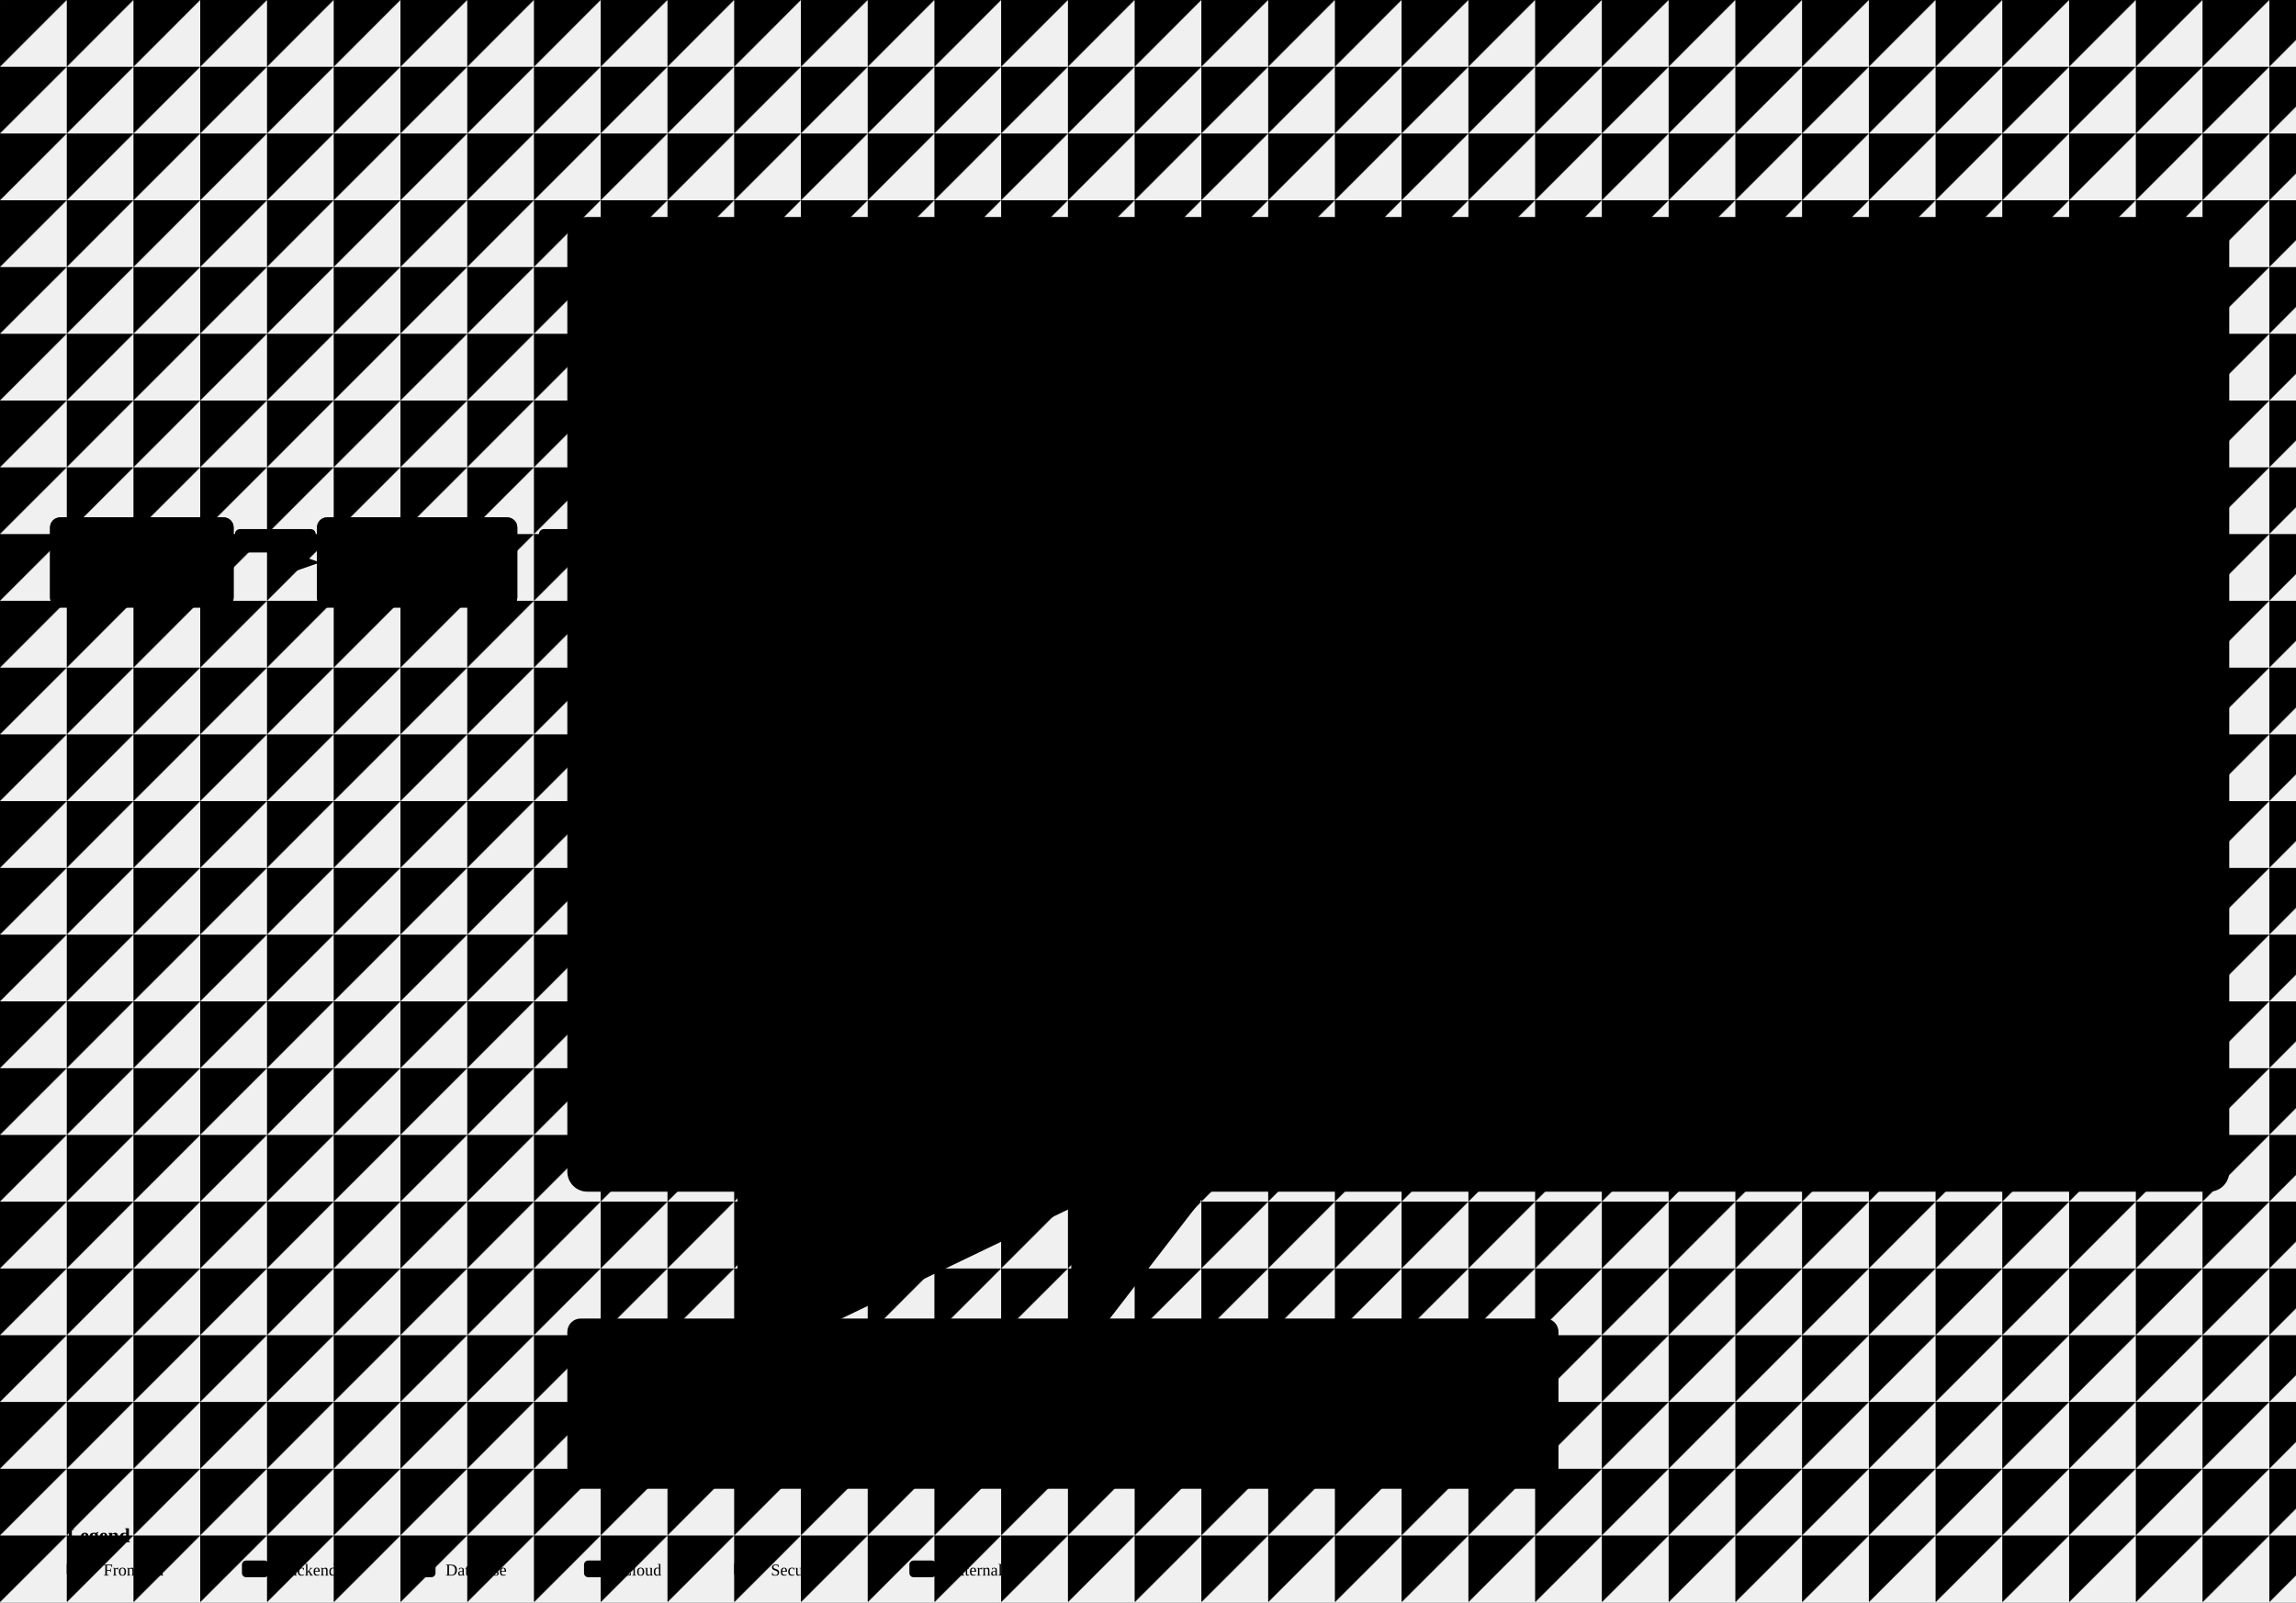
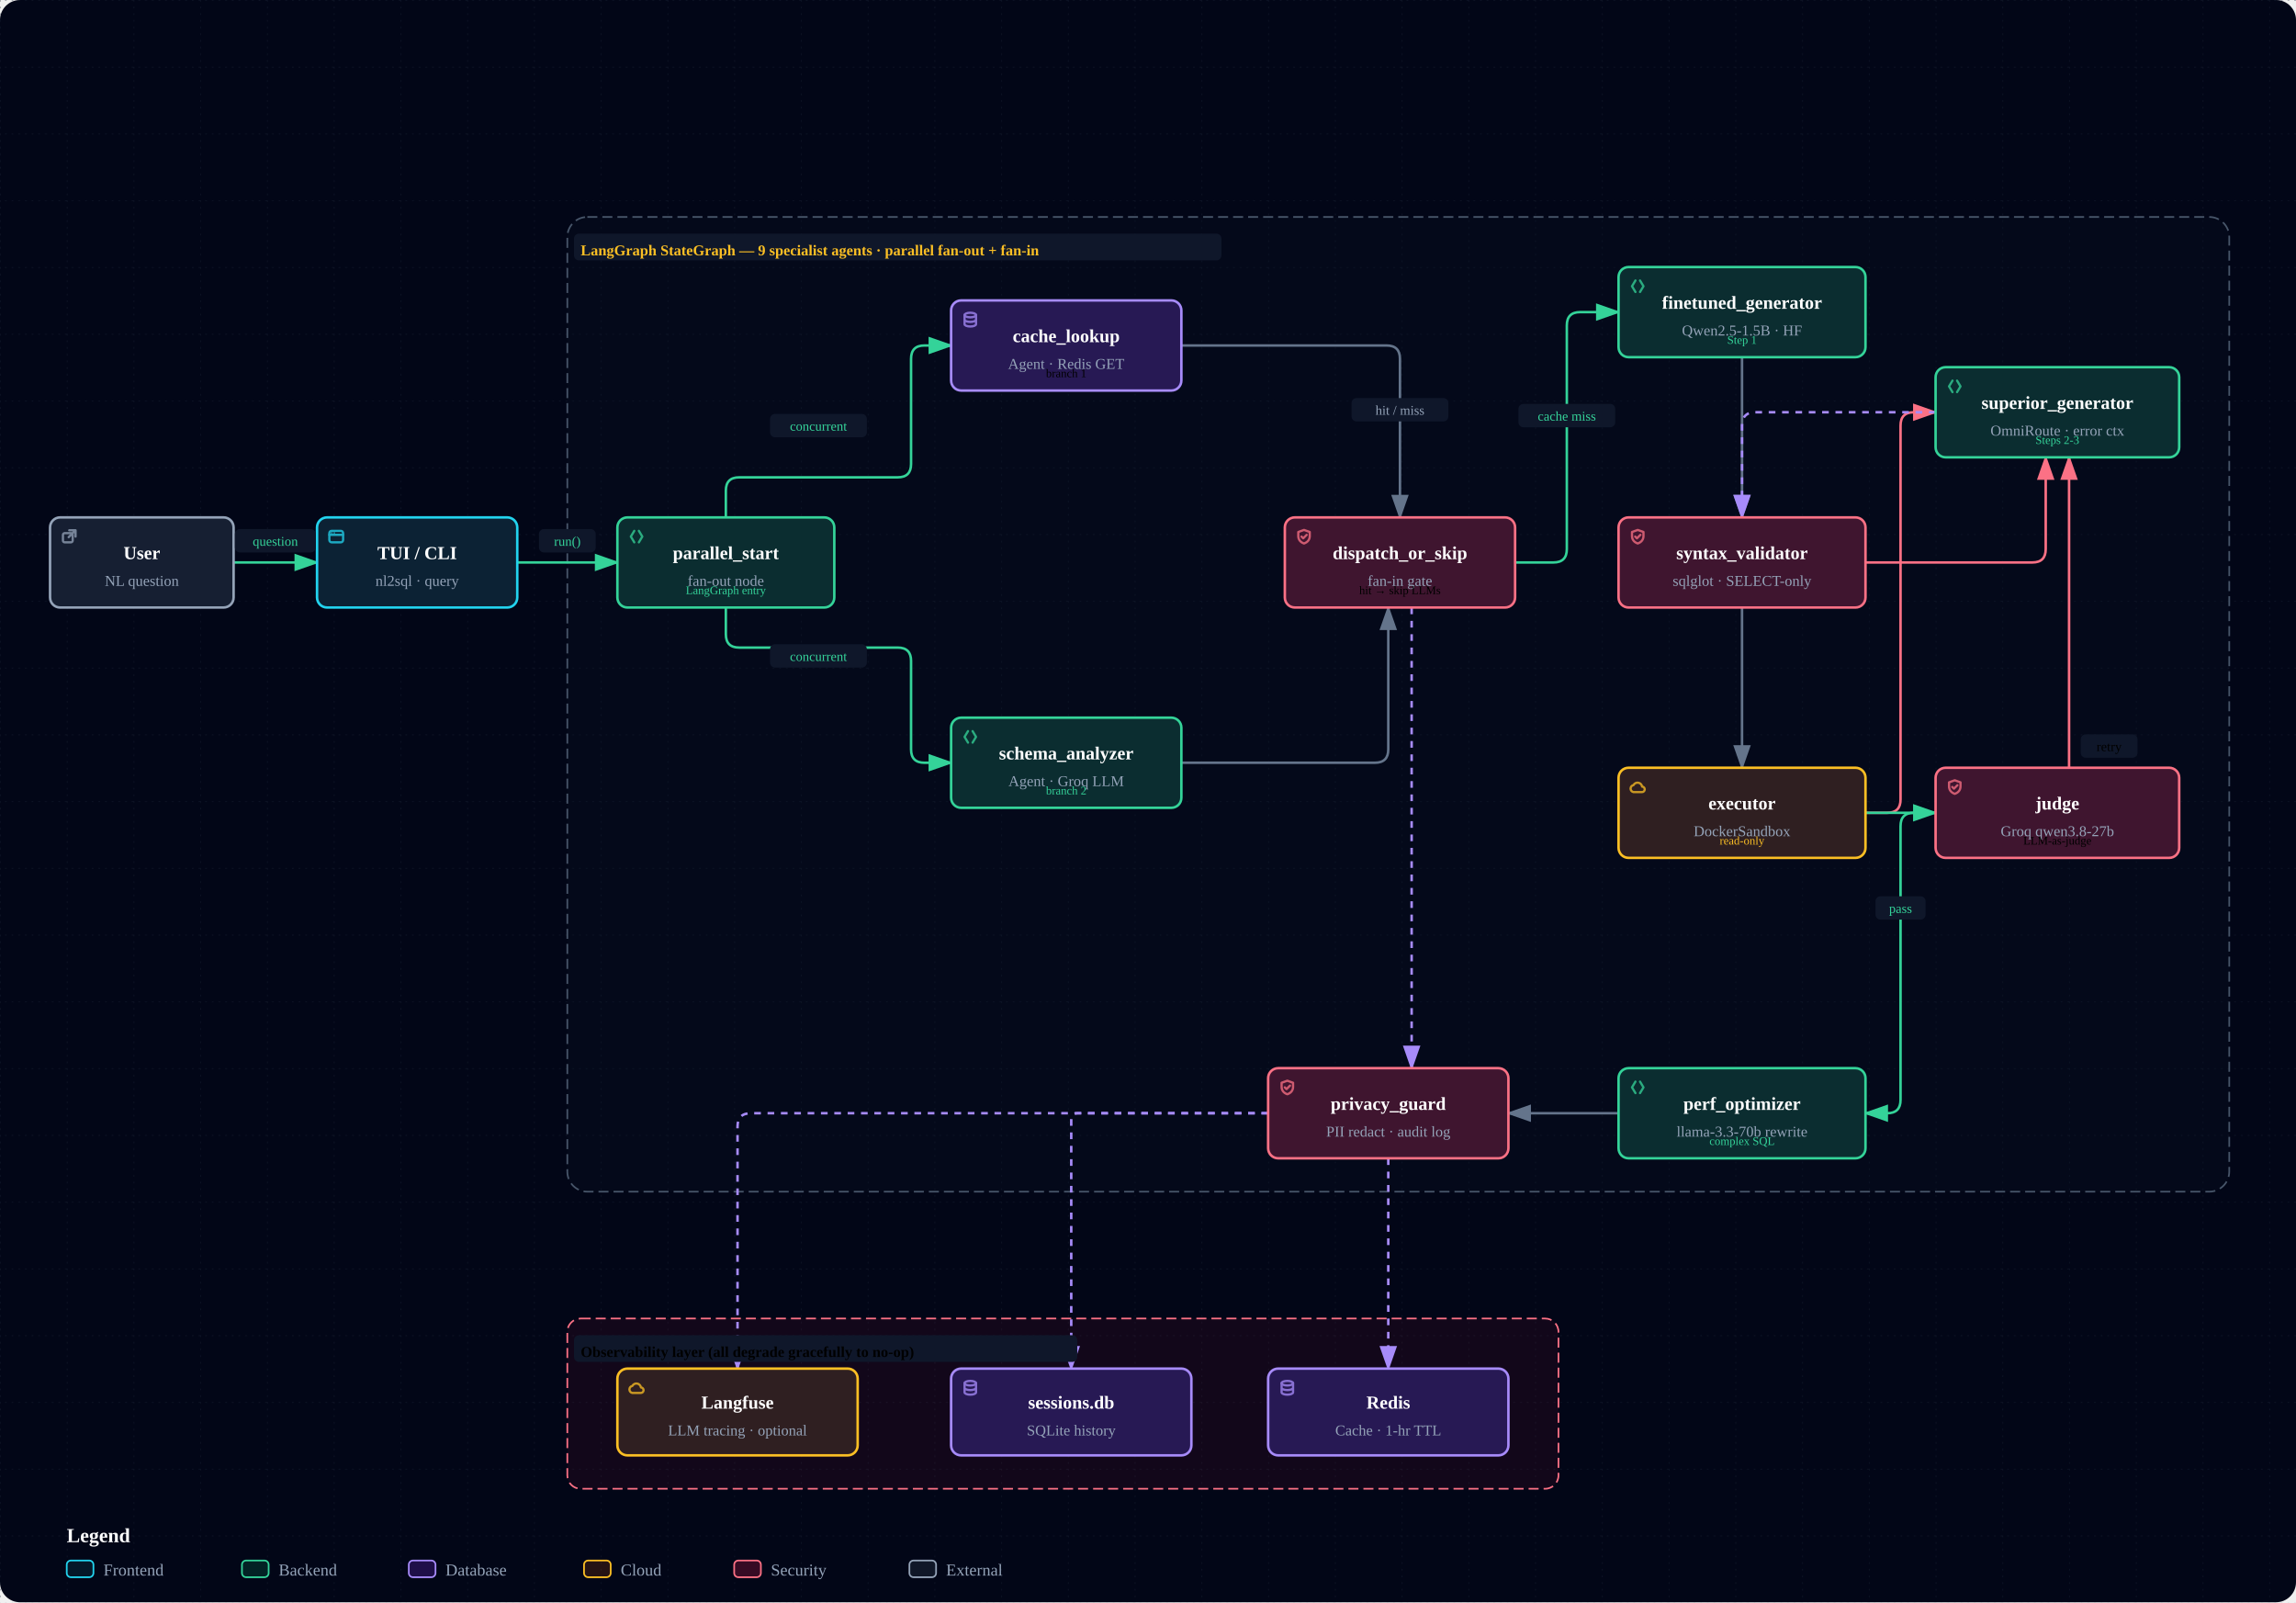
- <svg viewBox="0 0 1376 960" role="img" lang="en" aria-labelledby="archify-diagram-title archify-diagram-description" data-preset="classic" data-quality-profile="showcase">
+ <svg xmlns="http://www.w3.org/2000/svg" viewBox="0 0 1376 960" role="img" lang="en" aria-labelledby="archify-diagram-title archify-diagram-description" data-preset="classic" data-quality-profile="showcase">
+   <style>
+   .bg-rect      { fill: #020617; }
+   .c-grid       { stroke: #1e293b; fill: none; stroke-dasharray: 1 3; opacity: 0.78; }
+   .m-default    { fill: #64748b; }
+   .m-emphasis   { fill: #34d399; }
+   .m-security   { fill: #fb7185; }
+   .m-dashed     { fill: #a78bfa; }
+   .a-default    { stroke: #64748b; fill: none; }
+   .a-emphasis   { stroke: #34d399; fill: none; stroke-width: 1.5; }
+   .a-security   { stroke: #fb7185; fill: none; }
+   .a-dashed     { stroke: #a78bfa; fill: none; stroke-dasharray: 4,4; }
+   .c-mask       { fill: #0f172a; stroke: none; }
+   .c-external   { fill: rgba(30,41,59,0.5);   stroke: #94a3b8; }
+   .c-frontend   { fill: rgba(8,51,68,0.4);    stroke: #22d3ee; }
+   .c-backend    { fill: rgba(6,78,59,0.4);    stroke: #34d399; }
+   .c-database   { fill: rgba(76,29,149,0.4);  stroke: #a78bfa; }
+   .c-cloud      { fill: rgba(120,53,15,0.3);  stroke: #fbbf24; }
+   .c-security   { fill: rgba(136,19,55,0.4);  stroke: #fb7185; }
+   .c-messagebus { fill: rgba(251,146,60,0.3); stroke: #fb923c; }
+   .c-lane       { fill: rgba(15,23,42,0.22);  stroke: #334155; }
+   .c-region     { fill: rgba(15,23,42,0.18);  stroke: #475569; stroke-dasharray: 6,3; }
+   .c-security-group { fill: rgba(136,19,55,0.12); stroke: #fb7185; stroke-dasharray: 6,3; }
+   .s-external   { color: #94a3b8; }
+   .s-frontend   { color: #22d3ee; }
+   .s-backend    { color: #34d399; }
+   .s-database   { color: #a78bfa; }
+   .s-cloud      { color: #fbbf24; }
+   .s-security   { color: #fb7185; }
+   .s-messagebus { color: #fb923c; }
+   .t-primary    { fill: #ffffff; }
+   .t-muted      { fill: #94a3b8; }
+   .t-backend    { fill: #34d399; }
+   .t-cloud      { fill: #fbbf24; }
+   .t-messagebus { fill: #fb923c; }
+   .t-tag        { fill: #7d8da1; }
+   .t-dim        { fill: #64748b; }
+   .t-region     { fill: #94a3b8; }
+   .t-security-group { fill: #fb7185; }
+   .lane-bg      { fill: rgba(15,23,42,0.22); stroke: #334155; }
+   .phase-label  { fill: #94a3b8; }
+   .semantic-sigil {
+     fill: none; stroke: currentColor; stroke-width: 1.35;
+     stroke-linecap: round; stroke-linejoin: round; opacity: 0.76; pointer-events: none;
+   }
+   .semantic-sigil &gt; * { vector-effect: non-scaling-stroke; }
+   .semantic-sigil .sigil-fill, .sigil-fill { fill: currentColor; stroke: none; }
+ </style>
+   <rect class="bg-rect" x="0" y="0" width="100%" height="100%" rx="12" />
  <defs>
    <marker id="arrowhead" markerWidth="10" markerHeight="7" refX="9" refY="3.5" orient="auto">
      <polygon points="0 0, 10 3.5, 0 7" class="m-default" />
    </marker>
    <marker id="arrowhead-emphasis" markerWidth="10" markerHeight="7" refX="9" refY="3.5" orient="auto">
      <polygon points="0 0, 10 3.5, 0 7" class="m-emphasis" />
    </marker>
    <marker id="arrowhead-security" markerWidth="10" markerHeight="7" refX="9" refY="3.5" orient="auto">
      <polygon points="0 0, 10 3.5, 0 7" class="m-security" />
    </marker>
    <marker id="arrowhead-dashed" markerWidth="10" markerHeight="7" refX="9" refY="3.5" orient="auto">
      <polygon points="0 0, 10 3.5, 0 7" class="m-dashed" />
    </marker>
    <pattern id="grid" width="40" height="40" patternUnits="userSpaceOnUse">
      <path d="M 40 0 L 0 0 0 40" class="c-grid" stroke-width="0.5" />
    </pattern>
  </defs>
  <rect width="100%" height="100%" fill="url(#grid)" />
  <rect data-graph-role="structural-frame" data-composition-frame-kind="region" data-composition-frame-id="0" data-composition-frame-label="LangGraph StateGraph — 9 specialist agents · parallel fan-out + fan-in" x="340" y="130" width="996" height="584" rx="12" class="c-region" stroke-width="1" />
  <rect data-graph-role="structural-frame" data-composition-frame-kind="security-group" data-composition-frame-id="1" data-composition-frame-label="Observability layer  (all degrade gracefully to no-op)" x="340" y="790" width="594" height="102" rx="8" class="c-security-group" stroke-width="1" />
  <path data-edge-from="user" data-edge-to="tui" data-edge-label="question" data-edge-key="0" data-edge-id="user-tui" data-composition-points="140,337;190,337" d="M 140 337 L 190 337" class="a-emphasis" stroke-width="1.8" marker-end="url(#arrowhead-emphasis)" />
  <path data-edge-from="tui" data-edge-to="parallel_start" data-edge-label="run()" data-edge-key="1" data-edge-id="tui-parallel" data-composition-points="310,337;370,337" d="M 310 337 L 370 337" class="a-emphasis" stroke-width="1.8" marker-end="url(#arrowhead-emphasis)" />
  <path data-edge-from="parallel_start" data-edge-to="cache_lookup" data-edge-label="concurrent" data-edge-key="2" data-edge-id="ps-cache" data-composition-points="435,310;435,286;546,286;546,207;570,207" d="M 435 310 L 435 294 Q 435 286 443 286 L 538 286 Q 546 286 546 278 L 546 215 Q 546 207 554 207 L 570 207" class="a-emphasis" stroke-width="1.8" marker-end="url(#arrowhead-emphasis)" />
  <path data-edge-from="parallel_start" data-edge-to="schema_analyzer" data-edge-label="concurrent" data-edge-key="3" data-edge-id="ps-schema" data-composition-points="435,364;435,388;546,388;546,457;570,457" d="M 435 364 L 435 380 Q 435 388 443 388 L 538 388 Q 546 388 546 396 L 546 449 Q 546 457 554 457 L 570 457" class="a-emphasis" stroke-width="1.8" marker-end="url(#arrowhead-emphasis)" />
  <path data-edge-from="cache_lookup" data-edge-to="dispatch" data-edge-label="hit / miss" data-edge-key="4" data-edge-id="cache-dispatch" data-composition-points="708,207;839,207;839,310" d="M 708 207 L 831 207 Q 839 207 839 215 L 839 310" class="a-default" stroke-width="1.5" marker-end="url(#arrowhead)" />
  <path data-edge-from="schema_analyzer" data-edge-to="dispatch" data-edge-key="5" data-edge-id="schema-dispatch" data-composition-points="708,457;832,457;832,364" d="M 708 457 L 824 457 Q 832 457 832 449 L 832 364" class="a-default" stroke-width="1.5" marker-end="url(#arrowhead)" />
  <path data-edge-from="dispatch" data-edge-to="privacy_guard" data-edge-key="6" data-edge-id="dispatch-skip" data-composition-points="846,364;846,640" d="M 846 364 L 846 640" class="a-dashed" stroke-width="1.5" marker-end="url(#arrowhead-dashed)" />
  <path data-edge-from="dispatch" data-edge-to="finetuned_gen" data-edge-label="cache miss" data-edge-key="7" data-edge-id="dispatch-gen" data-composition-points="908,337;939,337;939,187;970,187" d="M 908 337 L 931 337 Q 939 337 939 329 L 939 195 Q 939 187 947 187 L 970 187" class="a-emphasis" stroke-width="1.8" marker-end="url(#arrowhead-emphasis)" />
  <path data-edge-from="finetuned_gen" data-edge-to="syntax_validator" data-edge-key="8" data-edge-id="ft-syntax" data-composition-points="1044,214;1044,310" d="M 1044 214 L 1044 310" class="a-default" stroke-width="1.5" marker-end="url(#arrowhead)" />
  <path data-edge-from="syntax_validator" data-edge-to="executor" data-edge-key="9" data-edge-id="syntax-exec" data-composition-points="1044,364;1044,460" d="M 1044 364 L 1044 460" class="a-default" stroke-width="1.5" marker-end="url(#arrowhead)" />
  <path data-edge-from="syntax_validator" data-edge-to="superior_gen" data-edge-key="10" data-edge-id="syntax-sup" data-composition-points="1118,337;1226,337;1226,274" d="M 1118 337 L 1218 337 Q 1226 337 1226 329 L 1226 274" class="a-security" stroke-width="1.5" marker-end="url(#arrowhead-security)" />
  <path data-edge-from="executor" data-edge-to="superior_gen" data-edge-key="11" data-edge-id="exec-sup" data-composition-points="1118,487;1139,487;1139,247;1160,247" d="M 1118 487 L 1131 487 Q 1139 487 1139 479 L 1139 255 Q 1139 247 1147 247 L 1160 247" class="a-security" stroke-width="1.5" marker-end="url(#arrowhead-security)" />
  <path data-edge-from="judge" data-edge-to="superior_gen" data-edge-label="retry" data-edge-key="12" data-edge-id="judge-sup" data-composition-points="1240,460;1240,274" d="M 1240 460 L 1240 274" class="a-security" stroke-width="1.5" marker-end="url(#arrowhead-security)" />
  <path data-edge-from="superior_gen" data-edge-to="syntax_validator" data-edge-key="13" data-edge-id="sup-syntax" data-composition-points="1160,247;1090,247;1044,247;1044,280;1044,310" d="M 1160 247 L 1098 247 Q 1090 247 1082 247 L 1052 247 Q 1044 247 1044 255 L 1044 272 Q 1044 280 1044 288 L 1044 310" class="a-dashed" stroke-width="1.5" marker-end="url(#arrowhead-dashed)" />
  <path data-edge-from="executor" data-edge-to="judge" data-edge-key="14" data-edge-id="exec-judge" data-composition-points="1118,487;1160,487;1160,487;1160,487" d="M 1118 487 L 1160 487 L 1160 487 L 1160 487" class="a-emphasis" stroke-width="1.8" marker-end="url(#arrowhead-emphasis)" />
  <path data-edge-from="judge" data-edge-to="perf_optimizer" data-edge-label="pass" data-edge-key="15" data-edge-id="judge-opt" data-composition-points="1160,487;1139,487;1139,667;1118,667" d="M 1160 487 L 1147 487 Q 1139 487 1139 495 L 1139 659 Q 1139 667 1131 667 L 1118 667" class="a-emphasis" stroke-width="1.8" marker-end="url(#arrowhead-emphasis)" />
  <path data-edge-from="perf_optimizer" data-edge-to="privacy_guard" data-edge-key="16" data-edge-id="opt-privacy" data-composition-points="970,667;904,667" d="M 970 667 L 904 667" class="a-default" stroke-width="1.5" marker-end="url(#arrowhead)" />
  <path data-edge-from="privacy_guard" data-edge-to="redis" data-edge-key="17" data-edge-id="privacy-redis" data-composition-points="832,694;832,820" d="M 832 694 L 832 820" class="a-dashed" stroke-width="1.5" marker-end="url(#arrowhead-dashed)" />
  <path data-edge-from="privacy_guard" data-edge-to="session_db" data-edge-key="18" data-edge-id="privacy-session" data-composition-points="760,667;650,667;642,667;642,780;642,820" d="M 760 667 L 654 667 Q 650 667 646 667 L 646 667 Q 642 667 642 671 L 642 772 Q 642 780 642 788 L 642 820" class="a-dashed" stroke-width="1.5" marker-end="url(#arrowhead-dashed)" />
  <path data-edge-from="privacy_guard" data-edge-to="langfuse" data-edge-key="19" data-edge-id="privacy-langfuse" data-composition-points="760,667;630,667;442,667;442,780;442,820" d="M 760 667 L 638 667 Q 630 667 622 667 L 450 667 Q 442 667 442 675 L 442 772 Q 442 780 442 788 L 442 820" class="a-dashed" stroke-width="1.5" marker-end="url(#arrowhead-dashed)" />
  <g id="node-user" data-node-id="user" data-node-label="User" tabindex="0" role="button" aria-label="Focus User, NL question, Architecture component" aria-pressed="false" data-node-kind="external" data-node-sublabel="NL question" data-node-context="Architecture component">
    <rect x="30" y="310" width="110" height="54" rx="6" class="c-mask" />
    <rect x="30" y="310" width="110" height="54" rx="6" class="c-external" stroke-width="1.5" />
    <g aria-hidden="true" data-semantic-sigil="external" class="semantic-sigil s-external" transform="translate(36 316) scale(0.6875)">
      <rect x="2.5" y="5" width="8.5" height="8" rx="1.5" />
      <path d="M8 2.5h5.5V8M13.5 2.5 7.5 8.5" />
    </g>
    <text data-node-label="" data-detail-anchor="" x="85" y="335" class="t-primary" font-size="11" font-weight="600" text-anchor="middle">User</text>
    <text data-detail="context" x="85" y="351" class="t-muted" font-size="9" text-anchor="middle">NL question</text>
  </g>
  <g id="node-tui" data-node-id="tui" data-node-label="TUI / CLI" tabindex="0" role="button" aria-label="Focus TUI / CLI, nl2sql  ·  query, Architecture component" aria-pressed="false" data-node-kind="frontend" data-node-sublabel="nl2sql  ·  query" data-node-context="Architecture component">
    <rect x="190" y="310" width="120" height="54" rx="6" class="c-mask" />
    <rect x="190" y="310" width="120" height="54" rx="6" class="c-frontend" stroke-width="1.5" />
    <g aria-hidden="true" data-semantic-sigil="frontend" class="semantic-sigil s-frontend" transform="translate(196 316) scale(0.6875)">
      <rect x="2" y="3" width="12" height="10" rx="2" />
      <path d="M2 6.5h12" />
      <circle cx="4.1" cy="4.8" r=".7" class="sigil-fill" />
      <circle cx="6.3" cy="4.8" r=".7" class="sigil-fill" />
    </g>
    <text data-node-label="" data-detail-anchor="" x="250" y="335" class="t-primary" font-size="11" font-weight="600" text-anchor="middle">TUI / CLI</text>
    <text data-detail="context" x="250" y="351" class="t-muted" font-size="9" text-anchor="middle">nl2sql  ·  query</text>
  </g>
  <g id="node-parallel_start" data-node-id="parallel_start" data-node-label="parallel_start" tabindex="0" role="button" aria-label="Focus parallel_start, fan-out node, LangGraph StateGraph — 9 specialist agents · parallel fan-out + fan-in" aria-pressed="false" data-node-kind="backend" data-node-sublabel="fan-out node" data-node-tag="LangGraph entry" data-node-context="LangGraph StateGraph — 9 specialist agents · parallel fan-out + fan-in">
    <rect x="370" y="310" width="130" height="54" rx="6" class="c-mask" />
    <rect x="370" y="310" width="130" height="54" rx="6" class="c-backend" stroke-width="1.5" />
    <g aria-hidden="true" data-semantic-sigil="backend" class="semantic-sigil s-backend" transform="translate(376 316) scale(0.6875)">
      <path d="M6 3 3 8l3 5M10 3l3 5-3 5" />
    </g>
    <text data-node-label="" data-detail-anchor="" x="435" y="335" class="t-primary" font-size="11" font-weight="600" text-anchor="middle">parallel_start</text>
    <text data-detail="context" x="435" y="351" class="t-muted" font-size="9" text-anchor="middle">fan-out node</text>
    <text data-detail="fine" x="435" y="356" class="t-backend" font-size="7" text-anchor="middle">LangGraph entry</text>
  </g>
  <g id="node-cache_lookup" data-node-id="cache_lookup" data-node-label="cache_lookup" tabindex="0" role="button" aria-label="Focus cache_lookup, Agent · Redis GET, LangGraph StateGraph — 9 specialist agents · parallel fan-out + fan-in" aria-pressed="false" data-node-kind="database" data-node-sublabel="Agent · Redis GET" data-node-tag="branch 1" data-node-context="LangGraph StateGraph — 9 specialist agents · parallel fan-out + fan-in">
    <rect x="570" y="180" width="138" height="54" rx="6" class="c-mask" />
    <rect x="570" y="180" width="138" height="54" rx="6" class="c-database" stroke-width="1.5" />
    <g aria-hidden="true" data-semantic-sigil="database" class="semantic-sigil s-database" transform="translate(576 186) scale(0.6875)">
      <ellipse cx="8" cy="4" rx="5" ry="2" />
      <path d="M3 4v8c0 1.1 2.2 2 5 2s5-.9 5-2V4M3 8c0 1.1 2.2 2 5 2s5-.9 5-2" />
    </g>
    <text data-node-label="" data-detail-anchor="" x="639" y="205" class="t-primary" font-size="11" font-weight="600" text-anchor="middle">cache_lookup</text>
    <text data-detail="context" x="639" y="221" class="t-muted" font-size="9" text-anchor="middle">Agent · Redis GET</text>
    <text data-detail="fine" x="639" y="226" class="t-database" font-size="7" text-anchor="middle">branch 1</text>
  </g>
  <g id="node-schema_analyzer" data-node-id="schema_analyzer" data-node-label="schema_analyzer" tabindex="0" role="button" aria-label="Focus schema_analyzer, Agent · Groq LLM, LangGraph StateGraph — 9 specialist agents · parallel fan-out + fan-in" aria-pressed="false" data-node-kind="backend" data-node-sublabel="Agent · Groq LLM" data-node-tag="branch 2" data-node-context="LangGraph StateGraph — 9 specialist agents · parallel fan-out + fan-in">
    <rect x="570" y="430" width="138" height="54" rx="6" class="c-mask" />
    <rect x="570" y="430" width="138" height="54" rx="6" class="c-backend" stroke-width="1.5" />
    <g aria-hidden="true" data-semantic-sigil="backend" class="semantic-sigil s-backend" transform="translate(576 436) scale(0.6875)">
      <path d="M6 3 3 8l3 5M10 3l3 5-3 5" />
    </g>
    <text data-node-label="" data-detail-anchor="" x="639" y="455" class="t-primary" font-size="11" font-weight="600" text-anchor="middle">schema_analyzer</text>
    <text data-detail="context" x="639" y="471" class="t-muted" font-size="9" text-anchor="middle">Agent · Groq LLM</text>
    <text data-detail="fine" x="639" y="476" class="t-backend" font-size="7" text-anchor="middle">branch 2</text>
  </g>
  <g id="node-dispatch" data-node-id="dispatch" data-node-label="dispatch_or_skip" tabindex="0" role="button" aria-label="Focus dispatch_or_skip, fan-in gate, LangGraph StateGraph — 9 specialist agents · parallel fan-out + fan-in" aria-pressed="false" data-node-kind="security" data-node-sublabel="fan-in gate" data-node-tag="hit → skip LLMs" data-node-context="LangGraph StateGraph — 9 specialist agents · parallel fan-out + fan-in">
    <rect x="770" y="310" width="138" height="54" rx="6" class="c-mask" />
    <rect x="770" y="310" width="138" height="54" rx="6" class="c-security" stroke-width="1.5" />
    <g aria-hidden="true" data-semantic-sigil="security" class="semantic-sigil s-security" transform="translate(776 316) scale(0.6875)">
      <path d="M8 2.2 13 4v3.5c0 3.1-1.8 5.4-5 6.5-3.2-1.1-5-3.4-5-6.5V4Z" />
      <path d="m5.8 8 1.5 1.5 3-3" />
    </g>
    <text data-node-label="" data-detail-anchor="" x="839" y="335" class="t-primary" font-size="11" font-weight="600" text-anchor="middle">dispatch_or_skip</text>
    <text data-detail="context" x="839" y="351" class="t-muted" font-size="9" text-anchor="middle">fan-in gate</text>
    <text data-detail="fine" x="839" y="356" class="t-security" font-size="7" text-anchor="middle">hit → skip LLMs</text>
  </g>
  <g id="node-finetuned_gen" data-node-id="finetuned_gen" data-node-label="finetuned_generator" tabindex="0" role="button" aria-label="Focus finetuned_generator, Qwen2.5-1.5B · HF, LangGraph StateGraph — 9 specialist agents · parallel fan-out + fan-in" aria-pressed="false" data-node-kind="backend" data-node-sublabel="Qwen2.5-1.5B · HF" data-node-tag="Step 1" data-node-context="LangGraph StateGraph — 9 specialist agents · parallel fan-out + fan-in">
    <rect x="970" y="160" width="148" height="54" rx="6" class="c-mask" />
    <rect x="970" y="160" width="148" height="54" rx="6" class="c-backend" stroke-width="1.5" />
    <g aria-hidden="true" data-semantic-sigil="backend" class="semantic-sigil s-backend" transform="translate(976 166) scale(0.6875)">
      <path d="M6 3 3 8l3 5M10 3l3 5-3 5" />
    </g>
    <text data-node-label="" data-detail-anchor="" x="1044" y="185" class="t-primary" font-size="11" font-weight="600" text-anchor="middle">finetuned_generator</text>
    <text data-detail="context" x="1044" y="201" class="t-muted" font-size="9" text-anchor="middle">Qwen2.5-1.5B · HF</text>
    <text data-detail="fine" x="1044" y="206" class="t-backend" font-size="7" text-anchor="middle">Step 1</text>
  </g>
  <g id="node-syntax_validator" data-node-id="syntax_validator" data-node-label="syntax_validator" tabindex="0" role="button" aria-label="Focus syntax_validator, sqlglot · SELECT-only, LangGraph StateGraph — 9 specialist agents · parallel fan-out + fan-in" aria-pressed="false" data-node-kind="security" data-node-sublabel="sqlglot · SELECT-only" data-node-context="LangGraph StateGraph — 9 specialist agents · parallel fan-out + fan-in">
    <rect x="970" y="310" width="148" height="54" rx="6" class="c-mask" />
    <rect x="970" y="310" width="148" height="54" rx="6" class="c-security" stroke-width="1.5" />
    <g aria-hidden="true" data-semantic-sigil="security" class="semantic-sigil s-security" transform="translate(976 316) scale(0.6875)">
      <path d="M8 2.2 13 4v3.5c0 3.1-1.8 5.4-5 6.5-3.2-1.1-5-3.4-5-6.5V4Z" />
      <path d="m5.8 8 1.5 1.5 3-3" />
    </g>
    <text data-node-label="" data-detail-anchor="" x="1044" y="335" class="t-primary" font-size="11" font-weight="600" text-anchor="middle">syntax_validator</text>
    <text data-detail="context" x="1044" y="351" class="t-muted" font-size="9" text-anchor="middle">sqlglot · SELECT-only</text>
  </g>
  <g id="node-executor" data-node-id="executor" data-node-label="executor" tabindex="0" role="button" aria-label="Focus executor, DockerSandbox, LangGraph StateGraph — 9 specialist agents · parallel fan-out + fan-in" aria-pressed="false" data-node-kind="cloud" data-node-sublabel="DockerSandbox" data-node-tag="read-only" data-node-context="LangGraph StateGraph — 9 specialist agents · parallel fan-out + fan-in">
    <rect x="970" y="460" width="148" height="54" rx="6" class="c-mask" />
    <rect x="970" y="460" width="148" height="54" rx="6" class="c-cloud" stroke-width="1.5" />
    <g aria-hidden="true" data-semantic-sigil="cloud" class="semantic-sigil s-cloud" transform="translate(976 466) scale(0.6875)">
      <path d="M4.3 12.5h7.3a2.4 2.4 0 0 0 .2-4.8 4 4 0 0 0-7.5-1.3A3.1 3.1 0 0 0 4.3 12.5Z" />
    </g>
    <text data-node-label="" data-detail-anchor="" x="1044" y="485" class="t-primary" font-size="11" font-weight="600" text-anchor="middle">executor</text>
    <text data-detail="context" x="1044" y="501" class="t-muted" font-size="9" text-anchor="middle">DockerSandbox</text>
    <text data-detail="fine" x="1044" y="506" class="t-cloud" font-size="7" text-anchor="middle">read-only</text>
  </g>
  <g id="node-superior_gen" data-node-id="superior_gen" data-node-label="superior_generator" tabindex="0" role="button" aria-label="Focus superior_generator, OmniRoute · error ctx, LangGraph StateGraph — 9 specialist agents · parallel fan-out + fan-in" aria-pressed="false" data-node-kind="backend" data-node-sublabel="OmniRoute · error ctx" data-node-tag="Steps 2-3" data-node-context="LangGraph StateGraph — 9 specialist agents · parallel fan-out + fan-in">
    <rect x="1160" y="220" width="146" height="54" rx="6" class="c-mask" />
    <rect x="1160" y="220" width="146" height="54" rx="6" class="c-backend" stroke-width="1.5" />
    <g aria-hidden="true" data-semantic-sigil="backend" class="semantic-sigil s-backend" transform="translate(1166 226) scale(0.6875)">
      <path d="M6 3 3 8l3 5M10 3l3 5-3 5" />
    </g>
    <text data-node-label="" data-detail-anchor="" x="1233" y="245" class="t-primary" font-size="11" font-weight="600" text-anchor="middle">superior_generator</text>
    <text data-detail="context" x="1233" y="261" class="t-muted" font-size="9" text-anchor="middle">OmniRoute · error ctx</text>
    <text data-detail="fine" x="1233" y="266" class="t-backend" font-size="7" text-anchor="middle">Steps 2-3</text>
  </g>
  <g id="node-judge" data-node-id="judge" data-node-label="judge" tabindex="0" role="button" aria-label="Focus judge, Groq qwen3.8-27b, LangGraph StateGraph — 9 specialist agents · parallel fan-out + fan-in" aria-pressed="false" data-node-kind="security" data-node-sublabel="Groq qwen3.8-27b" data-node-tag="LLM-as-judge" data-node-context="LangGraph StateGraph — 9 specialist agents · parallel fan-out + fan-in">
    <rect x="1160" y="460" width="146" height="54" rx="6" class="c-mask" />
    <rect x="1160" y="460" width="146" height="54" rx="6" class="c-security" stroke-width="1.5" />
    <g aria-hidden="true" data-semantic-sigil="security" class="semantic-sigil s-security" transform="translate(1166 466) scale(0.6875)">
      <path d="M8 2.2 13 4v3.5c0 3.1-1.8 5.4-5 6.5-3.2-1.1-5-3.4-5-6.5V4Z" />
      <path d="m5.8 8 1.5 1.5 3-3" />
    </g>
    <text data-node-label="" data-detail-anchor="" x="1233" y="485" class="t-primary" font-size="11" font-weight="600" text-anchor="middle">judge</text>
    <text data-detail="context" x="1233" y="501" class="t-muted" font-size="9" text-anchor="middle">Groq qwen3.8-27b</text>
    <text data-detail="fine" x="1233" y="506" class="t-security" font-size="7" text-anchor="middle">LLM-as-judge</text>
  </g>
  <g id="node-perf_optimizer" data-node-id="perf_optimizer" data-node-label="perf_optimizer" tabindex="0" role="button" aria-label="Focus perf_optimizer, llama-3.3-70b rewrite, LangGraph StateGraph — 9 specialist agents · parallel fan-out + fan-in" aria-pressed="false" data-node-kind="backend" data-node-sublabel="llama-3.3-70b rewrite" data-node-tag="complex SQL" data-node-context="LangGraph StateGraph — 9 specialist agents · parallel fan-out + fan-in">
    <rect x="970" y="640" width="148" height="54" rx="6" class="c-mask" />
    <rect x="970" y="640" width="148" height="54" rx="6" class="c-backend" stroke-width="1.5" />
    <g aria-hidden="true" data-semantic-sigil="backend" class="semantic-sigil s-backend" transform="translate(976 646) scale(0.6875)">
      <path d="M6 3 3 8l3 5M10 3l3 5-3 5" />
    </g>
    <text data-node-label="" data-detail-anchor="" x="1044" y="665" class="t-primary" font-size="11" font-weight="600" text-anchor="middle">perf_optimizer</text>
    <text data-detail="context" x="1044" y="681" class="t-muted" font-size="9" text-anchor="middle">llama-3.3-70b rewrite</text>
    <text data-detail="fine" x="1044" y="686" class="t-backend" font-size="7" text-anchor="middle">complex SQL</text>
  </g>
  <g id="node-privacy_guard" data-node-id="privacy_guard" data-node-label="privacy_guard" tabindex="0" role="button" aria-label="Focus privacy_guard, PII redact · audit log, LangGraph StateGraph — 9 specialist agents · parallel fan-out + fan-in" aria-pressed="false" data-node-kind="security" data-node-sublabel="PII redact · audit log" data-node-context="LangGraph StateGraph — 9 specialist agents · parallel fan-out + fan-in">
    <rect x="760" y="640" width="144" height="54" rx="6" class="c-mask" />
    <rect x="760" y="640" width="144" height="54" rx="6" class="c-security" stroke-width="1.5" />
    <g aria-hidden="true" data-semantic-sigil="security" class="semantic-sigil s-security" transform="translate(766 646) scale(0.6875)">
      <path d="M8 2.2 13 4v3.5c0 3.1-1.8 5.4-5 6.5-3.2-1.1-5-3.4-5-6.5V4Z" />
      <path d="m5.8 8 1.5 1.5 3-3" />
    </g>
    <text data-node-label="" data-detail-anchor="" x="832" y="665" class="t-primary" font-size="11" font-weight="600" text-anchor="middle">privacy_guard</text>
    <text data-detail="context" x="832" y="681" class="t-muted" font-size="9" text-anchor="middle">PII redact · audit log</text>
  </g>
  <g id="node-redis" data-node-id="redis" data-node-label="Redis" tabindex="0" role="button" aria-label="Focus Redis, Cache · 1-hr TTL, Observability layer  (all degrade gracefully to no-op)" aria-pressed="false" data-node-kind="database" data-node-sublabel="Cache · 1-hr TTL" data-node-context="Observability layer  (all degrade gracefully to no-op)">
    <rect x="760" y="820" width="144" height="52" rx="6" class="c-mask" />
    <rect x="760" y="820" width="144" height="52" rx="6" class="c-database" stroke-width="1.5" />
    <g aria-hidden="true" data-semantic-sigil="database" class="semantic-sigil s-database" transform="translate(766 826) scale(0.6875)">
      <ellipse cx="8" cy="4" rx="5" ry="2" />
      <path d="M3 4v8c0 1.1 2.2 2 5 2s5-.9 5-2V4M3 8c0 1.1 2.2 2 5 2s5-.9 5-2" />
    </g>
    <text data-node-label="" data-detail-anchor="" x="832" y="844" class="t-primary" font-size="11" font-weight="600" text-anchor="middle">Redis</text>
    <text data-detail="context" x="832" y="860" class="t-muted" font-size="9" text-anchor="middle">Cache · 1-hr TTL</text>
  </g>
  <g id="node-session_db" data-node-id="session_db" data-node-label="sessions.db" tabindex="0" role="button" aria-label="Focus sessions.db, SQLite history, Observability layer  (all degrade gracefully to no-op)" aria-pressed="false" data-node-kind="database" data-node-sublabel="SQLite history" data-node-context="Observability layer  (all degrade gracefully to no-op)">
    <rect x="570" y="820" width="144" height="52" rx="6" class="c-mask" />
    <rect x="570" y="820" width="144" height="52" rx="6" class="c-database" stroke-width="1.5" />
    <g aria-hidden="true" data-semantic-sigil="database" class="semantic-sigil s-database" transform="translate(576 826) scale(0.6875)">
      <ellipse cx="8" cy="4" rx="5" ry="2" />
      <path d="M3 4v8c0 1.1 2.2 2 5 2s5-.9 5-2V4M3 8c0 1.1 2.2 2 5 2s5-.9 5-2" />
    </g>
    <text data-node-label="" data-detail-anchor="" x="642" y="844" class="t-primary" font-size="11" font-weight="600" text-anchor="middle">sessions.db</text>
    <text data-detail="context" x="642" y="860" class="t-muted" font-size="9" text-anchor="middle">SQLite history</text>
  </g>
  <g id="node-langfuse" data-node-id="langfuse" data-node-label="Langfuse" tabindex="0" role="button" aria-label="Focus Langfuse, LLM tracing · optional, Observability layer  (all degrade gracefully to no-op)" aria-pressed="false" data-node-kind="cloud" data-node-sublabel="LLM tracing · optional" data-node-context="Observability layer  (all degrade gracefully to no-op)">
    <rect x="370" y="820" width="144" height="52" rx="6" class="c-mask" />
    <rect x="370" y="820" width="144" height="52" rx="6" class="c-cloud" stroke-width="1.5" />
    <g aria-hidden="true" data-semantic-sigil="cloud" class="semantic-sigil s-cloud" transform="translate(376 826) scale(0.6875)">
      <path d="M4.3 12.5h7.3a2.4 2.4 0 0 0 .2-4.8 4 4 0 0 0-7.5-1.3A3.1 3.1 0 0 0 4.3 12.5Z" />
    </g>
    <text data-node-label="" data-detail-anchor="" x="442" y="844" class="t-primary" font-size="11" font-weight="600" text-anchor="middle">Langfuse</text>
    <text data-detail="context" x="442" y="860" class="t-muted" font-size="9" text-anchor="middle">LLM tracing · optional</text>
  </g>
  <g data-detail="context" data-edge-from="user" data-edge-to="tui" data-edge-label="question" data-edge-key="0" data-edge-id="user-tui">
    <rect x="140.8" y="317" width="48.4" height="14" rx="3" class="c-mask" />
    <text x="165" y="327" class="t-backend" font-size="8" text-anchor="middle">question</text>
  </g>
  <g data-detail="context" data-edge-from="tui" data-edge-to="parallel_start" data-edge-label="run()" data-edge-key="1" data-edge-id="tui-parallel">
    <rect x="323" y="317" width="34" height="14" rx="3" class="c-mask" />
    <text x="340" y="327" class="t-backend" font-size="8" text-anchor="middle">run()</text>
  </g>
  <g data-detail="context" data-edge-from="parallel_start" data-edge-to="cache_lookup" data-edge-label="concurrent" data-edge-key="2" data-edge-id="ps-cache">
    <rect x="461.5" y="248" width="58" height="14" rx="3" class="c-mask" />
    <text x="490.5" y="258" class="t-backend" font-size="8" text-anchor="middle">concurrent</text>
  </g>
  <g data-detail="context" data-edge-from="parallel_start" data-edge-to="schema_analyzer" data-edge-label="concurrent" data-edge-key="3" data-edge-id="ps-schema">
    <rect x="461.5" y="386" width="58" height="14" rx="3" class="c-mask" />
    <text x="490.5" y="396" class="t-backend" font-size="8" text-anchor="middle">concurrent</text>
  </g>
  <g data-detail="context" data-edge-from="cache_lookup" data-edge-to="dispatch" data-edge-label="hit / miss" data-edge-key="4" data-edge-id="cache-dispatch">
    <rect x="810" y="238.5" width="58" height="14" rx="3" class="c-mask" />
    <text x="839" y="248.5" class="t-muted" font-size="8" text-anchor="middle">hit / miss</text>
  </g>
  <g data-detail="context" data-edge-from="dispatch" data-edge-to="finetuned_gen" data-edge-label="cache miss" data-edge-key="7" data-edge-id="dispatch-gen">
    <rect x="910" y="242" width="58" height="14" rx="3" class="c-mask" />
    <text x="939" y="252" class="t-backend" font-size="8" text-anchor="middle">cache miss</text>
  </g>
  <g data-detail="context" data-edge-from="judge" data-edge-to="superior_gen" data-edge-label="retry" data-edge-key="12" data-edge-id="judge-sup">
    <rect x="1247" y="440" width="34" height="14" rx="3" class="c-mask" />
    <text x="1264" y="450" class="t-security" font-size="8" text-anchor="middle">retry</text>
  </g>
  <g data-detail="context" data-edge-from="judge" data-edge-to="perf_optimizer" data-edge-label="pass" data-edge-key="15" data-edge-id="judge-opt">
    <rect x="1124" y="537" width="30" height="14" rx="3" class="c-mask" />
    <text x="1139" y="547" class="t-backend" font-size="8" text-anchor="middle">pass</text>
  </g>
  <g data-graph-role="structural-frame-label" data-composition-frame-id="0" data-composition-frame-kind="region" data-composition-frame-label="LangGraph StateGraph — 9 specialist agents · parallel fan-out + fan-in">
    <rect data-graph-role="structural-frame-label-mask" x="344" y="140" width="388" height="16" rx="3" class="c-mask" />
    <text data-boundary-label="" x="348" y="153" class="t-cloud" font-size="9" font-weight="600">LangGraph StateGraph — 9 specialist agents · parallel fan-out + fan-in</text>
  </g>
  <g data-graph-role="structural-frame-label" data-composition-frame-id="1" data-composition-frame-kind="security-group" data-composition-frame-label="Observability layer  (all degrade gracefully to no-op)">
    <rect data-graph-role="structural-frame-label-mask" x="344" y="800" width="301.6" height="16" rx="3" class="c-mask" />
    <text data-boundary-label="" x="348" y="813" class="t-security" font-size="9" font-weight="600">Observability layer  (all degrade gracefully to no-op)</text>
  </g>
  <g data-legend="" data-legend-bridge="">
    <text x="40" y="924" class="t-primary" font-size="12" font-weight="650">Legend</text>
    <g data-legend-semantic-kind="frontend" data-legend-kind="frontend" data-legend-label="Frontend" data-legend-x="40" data-legend-baseline="944" data-legend-width="83">
      <rect x="40" y="935" width="16" height="10" rx="2.5" class="c-frontend" stroke-width="1" />
      <text x="62" y="944" class="t-muted" font-size="10" font-weight="500">Frontend</text>
    </g>
    <g data-legend-semantic-kind="backend" data-legend-kind="backend" data-legend-label="Backend" data-legend-x="145" data-legend-baseline="944" data-legend-width="78">
      <rect x="145" y="935" width="16" height="10" rx="2.5" class="c-backend" stroke-width="1" />
      <text x="167" y="944" class="t-muted" font-size="10" font-weight="500">Backend</text>
    </g>
    <g data-legend-semantic-kind="database" data-legend-kind="database" data-legend-label="Database" data-legend-x="245" data-legend-baseline="944" data-legend-width="83">
      <rect x="245" y="935" width="16" height="10" rx="2.5" class="c-database" stroke-width="1" />
      <text x="267" y="944" class="t-muted" font-size="10" font-weight="500">Database</text>
    </g>
    <g data-legend-semantic-kind="cloud" data-legend-kind="cloud" data-legend-label="Cloud" data-legend-x="350" data-legend-baseline="944" data-legend-width="68">
      <rect x="350" y="935" width="16" height="10" rx="2.5" class="c-cloud" stroke-width="1" />
      <text x="372" y="944" class="t-muted" font-size="10" font-weight="500">Cloud</text>
    </g>
    <g data-legend-semantic-kind="security" data-legend-kind="security" data-legend-label="Security" data-legend-x="440" data-legend-baseline="944" data-legend-width="83">
      <rect x="440" y="935" width="16" height="10" rx="2.5" class="c-security" stroke-width="1" />
      <text x="462" y="944" class="t-muted" font-size="10" font-weight="500">Security</text>
    </g>
    <g data-legend-semantic-kind="external" data-legend-kind="external" data-legend-label="External" data-legend-x="545" data-legend-baseline="944" data-legend-width="83">
      <rect x="545" y="935" width="16" height="10" rx="2.5" class="c-external" stroke-width="1" />
      <text x="567" y="944" class="t-muted" font-size="10" font-weight="500">External</text>
    </g>
  </g>
</svg>
